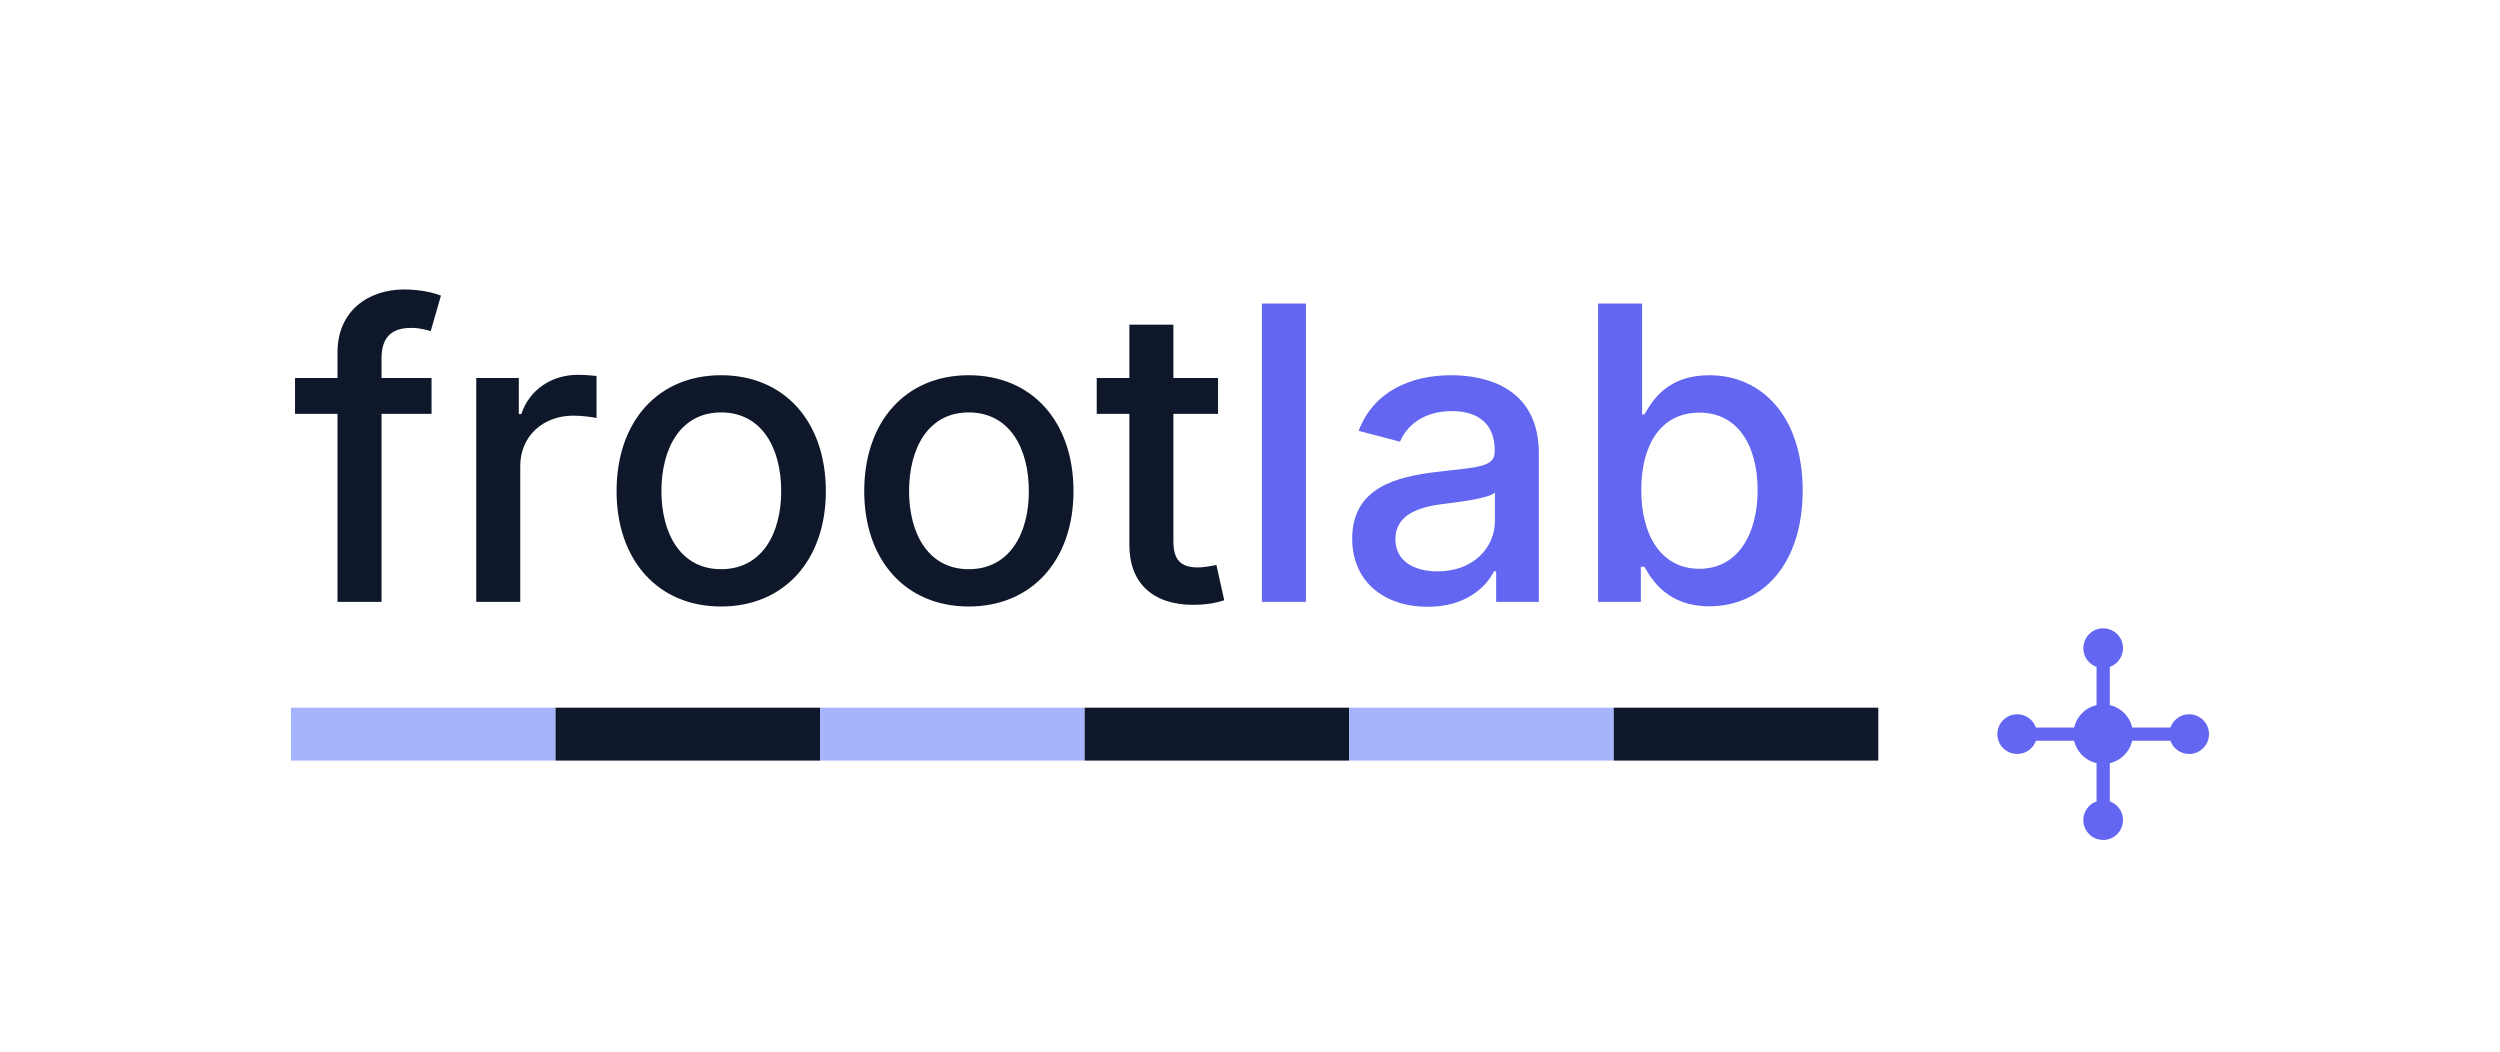
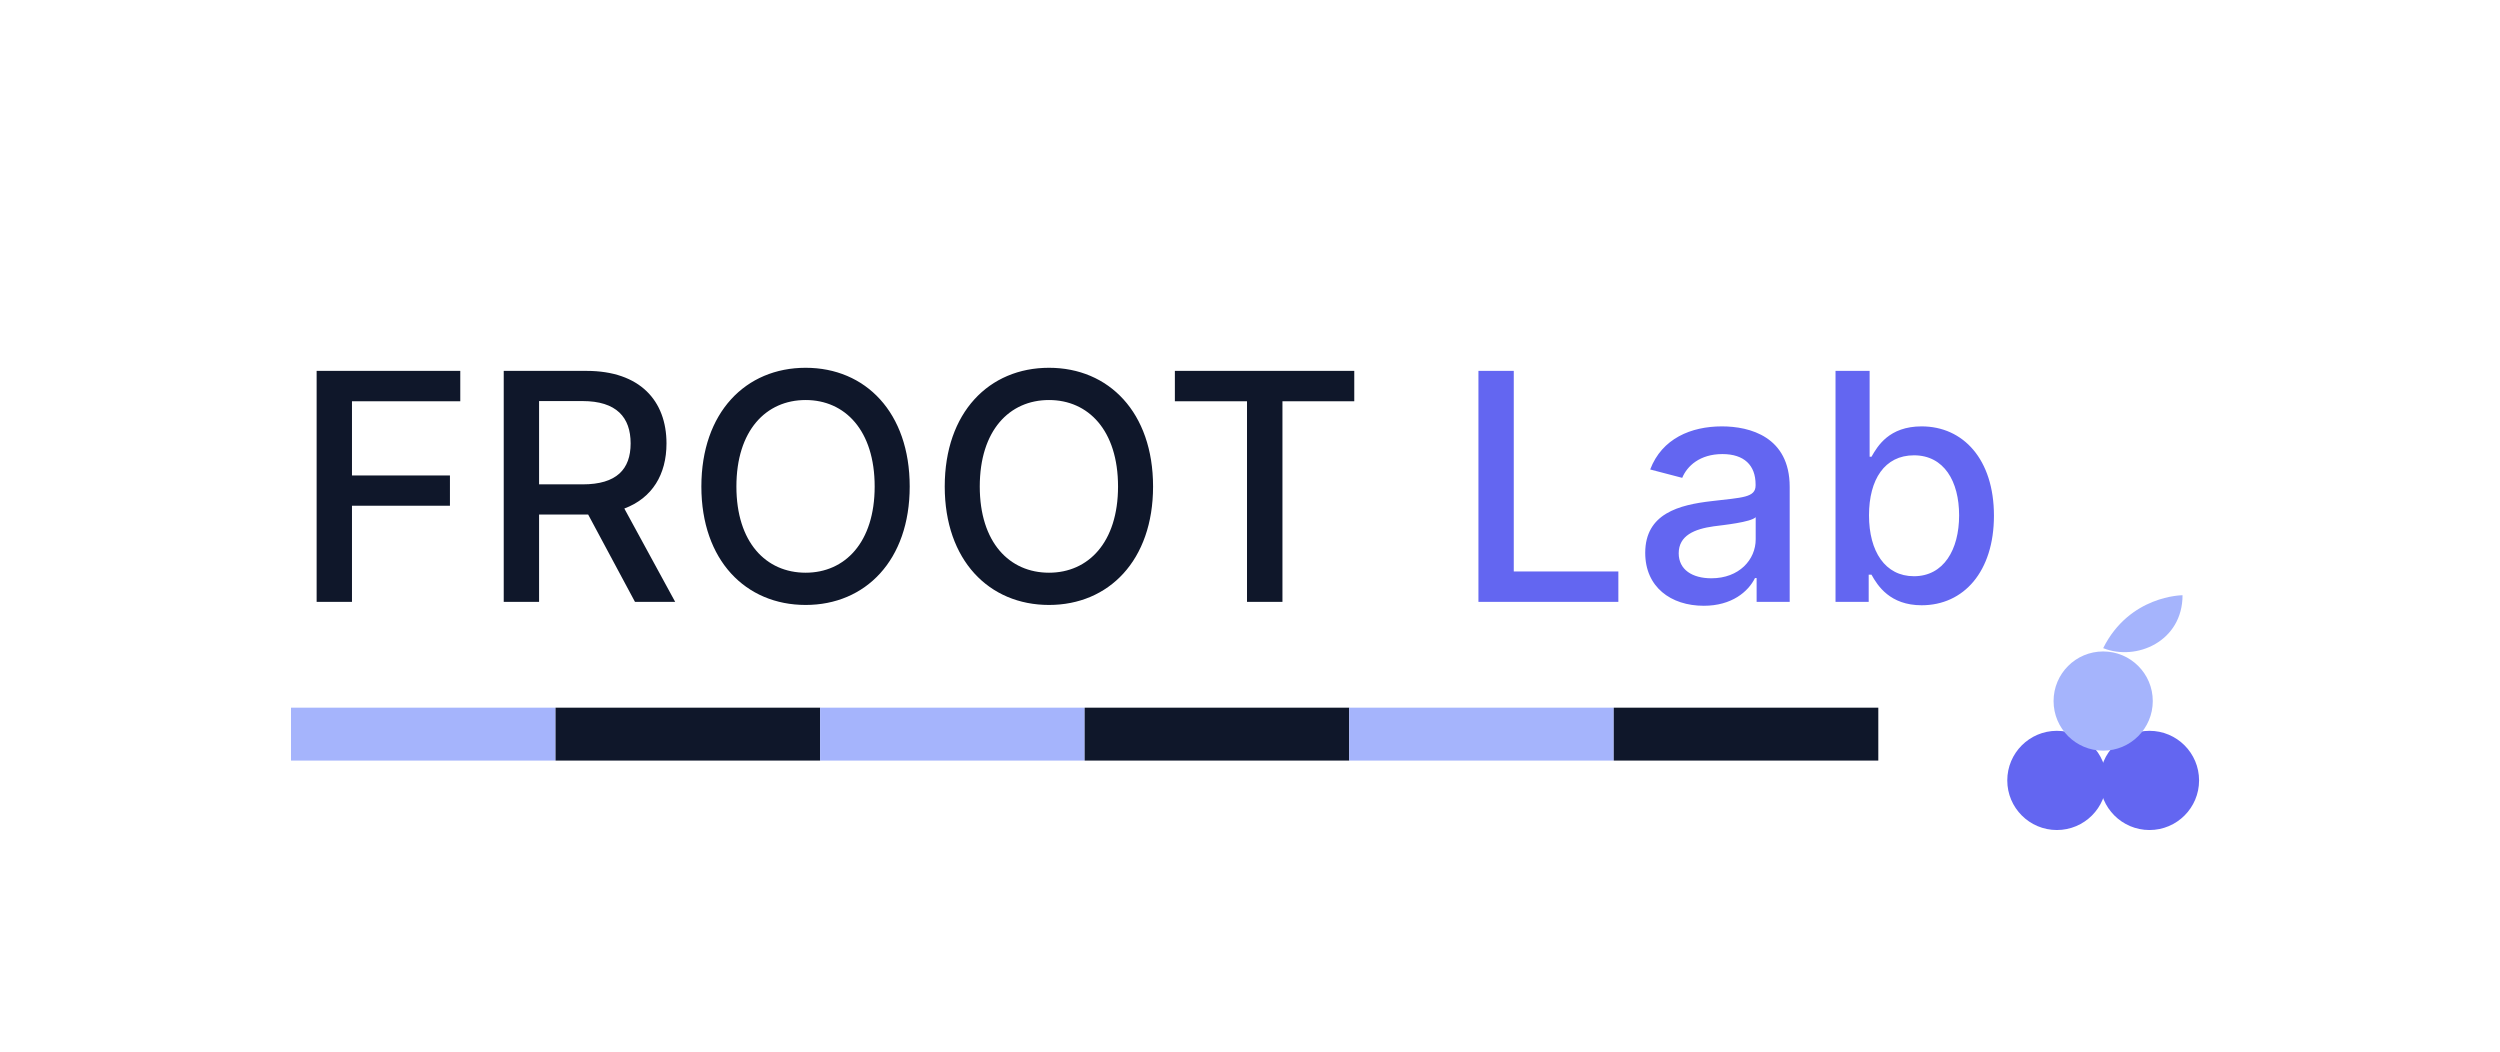
<svg xmlns="http://www.w3.org/2000/svg" viewBox="0 0 378 159" width="378" height="159" role="img" aria-labelledby="ttl desc">
-   <text x="44" y="91" textLength="240" lengthAdjust="spacing" font-family="Inter, Manrope, 'Helvetica Neue', Helvetica, Arial, sans-serif" font-size="62" font-weight="500" fill="#0F172A">froot<tspan fill="#6366F1">lab</tspan>
+   <text x="44" y="91" textLength="240" lengthAdjust="spacing" font-family="'IBM Plex Sans', Inter, Manrope, 'Helvetica Neue', Helvetica, Arial, sans-serif" font-size="48" font-weight="500" fill="#0F172A">FROOT <tspan fill="#6366F1">Lab</tspan>
  </text>
  <rect x="44" y="107" width="40" height="8" fill="#A5B4FC" />
  <rect x="84" y="107" width="40" height="8" fill="#0F172A" />
  <rect x="124" y="107" width="40" height="8" fill="#A5B4FC" />
  <rect x="164" y="107" width="40" height="8" fill="#0F172A" />
  <rect x="204" y="107" width="40" height="8" fill="#A5B4FC" />
  <rect x="244" y="107" width="40" height="8" fill="#0F172A" />
-   <g stroke="#6366F1" stroke-width="2" stroke-linecap="round">
-     <line x1="318" y1="111" x2="318" y2="101" />
-     <line x1="318" y1="111" x2="318" y2="121" />
-     <line x1="318" y1="111" x2="308" y2="111" />
-     <line x1="318" y1="111" x2="328" y2="111" />
-   </g>
-   <g fill="#6366F1">
-     <circle cx="318" cy="98" r="3" />
-     <circle cx="318" cy="124" r="3" />
-     <circle cx="305" cy="111" r="3" />
-     <circle cx="331" cy="111" r="3" />
-     <circle cx="318" cy="111" r="4.5" />
-   </g>
+   <circle cx="311.0" cy="118.0" r="7.5" fill="#6366F1" />
+   <circle cx="325.0" cy="118.0" r="7.5" fill="#6366F1" />
+   <circle cx="318.0" cy="106.0" r="7.5" fill="#A5B4FC" />
+   <path d="M318.0 98.0 C322.0 90.0 330.0 90.0 330.0 90.0 C330.0 97.0 323.0 100.0 318.0 98.0 Z" fill="#A5B4FC" />
</svg>
